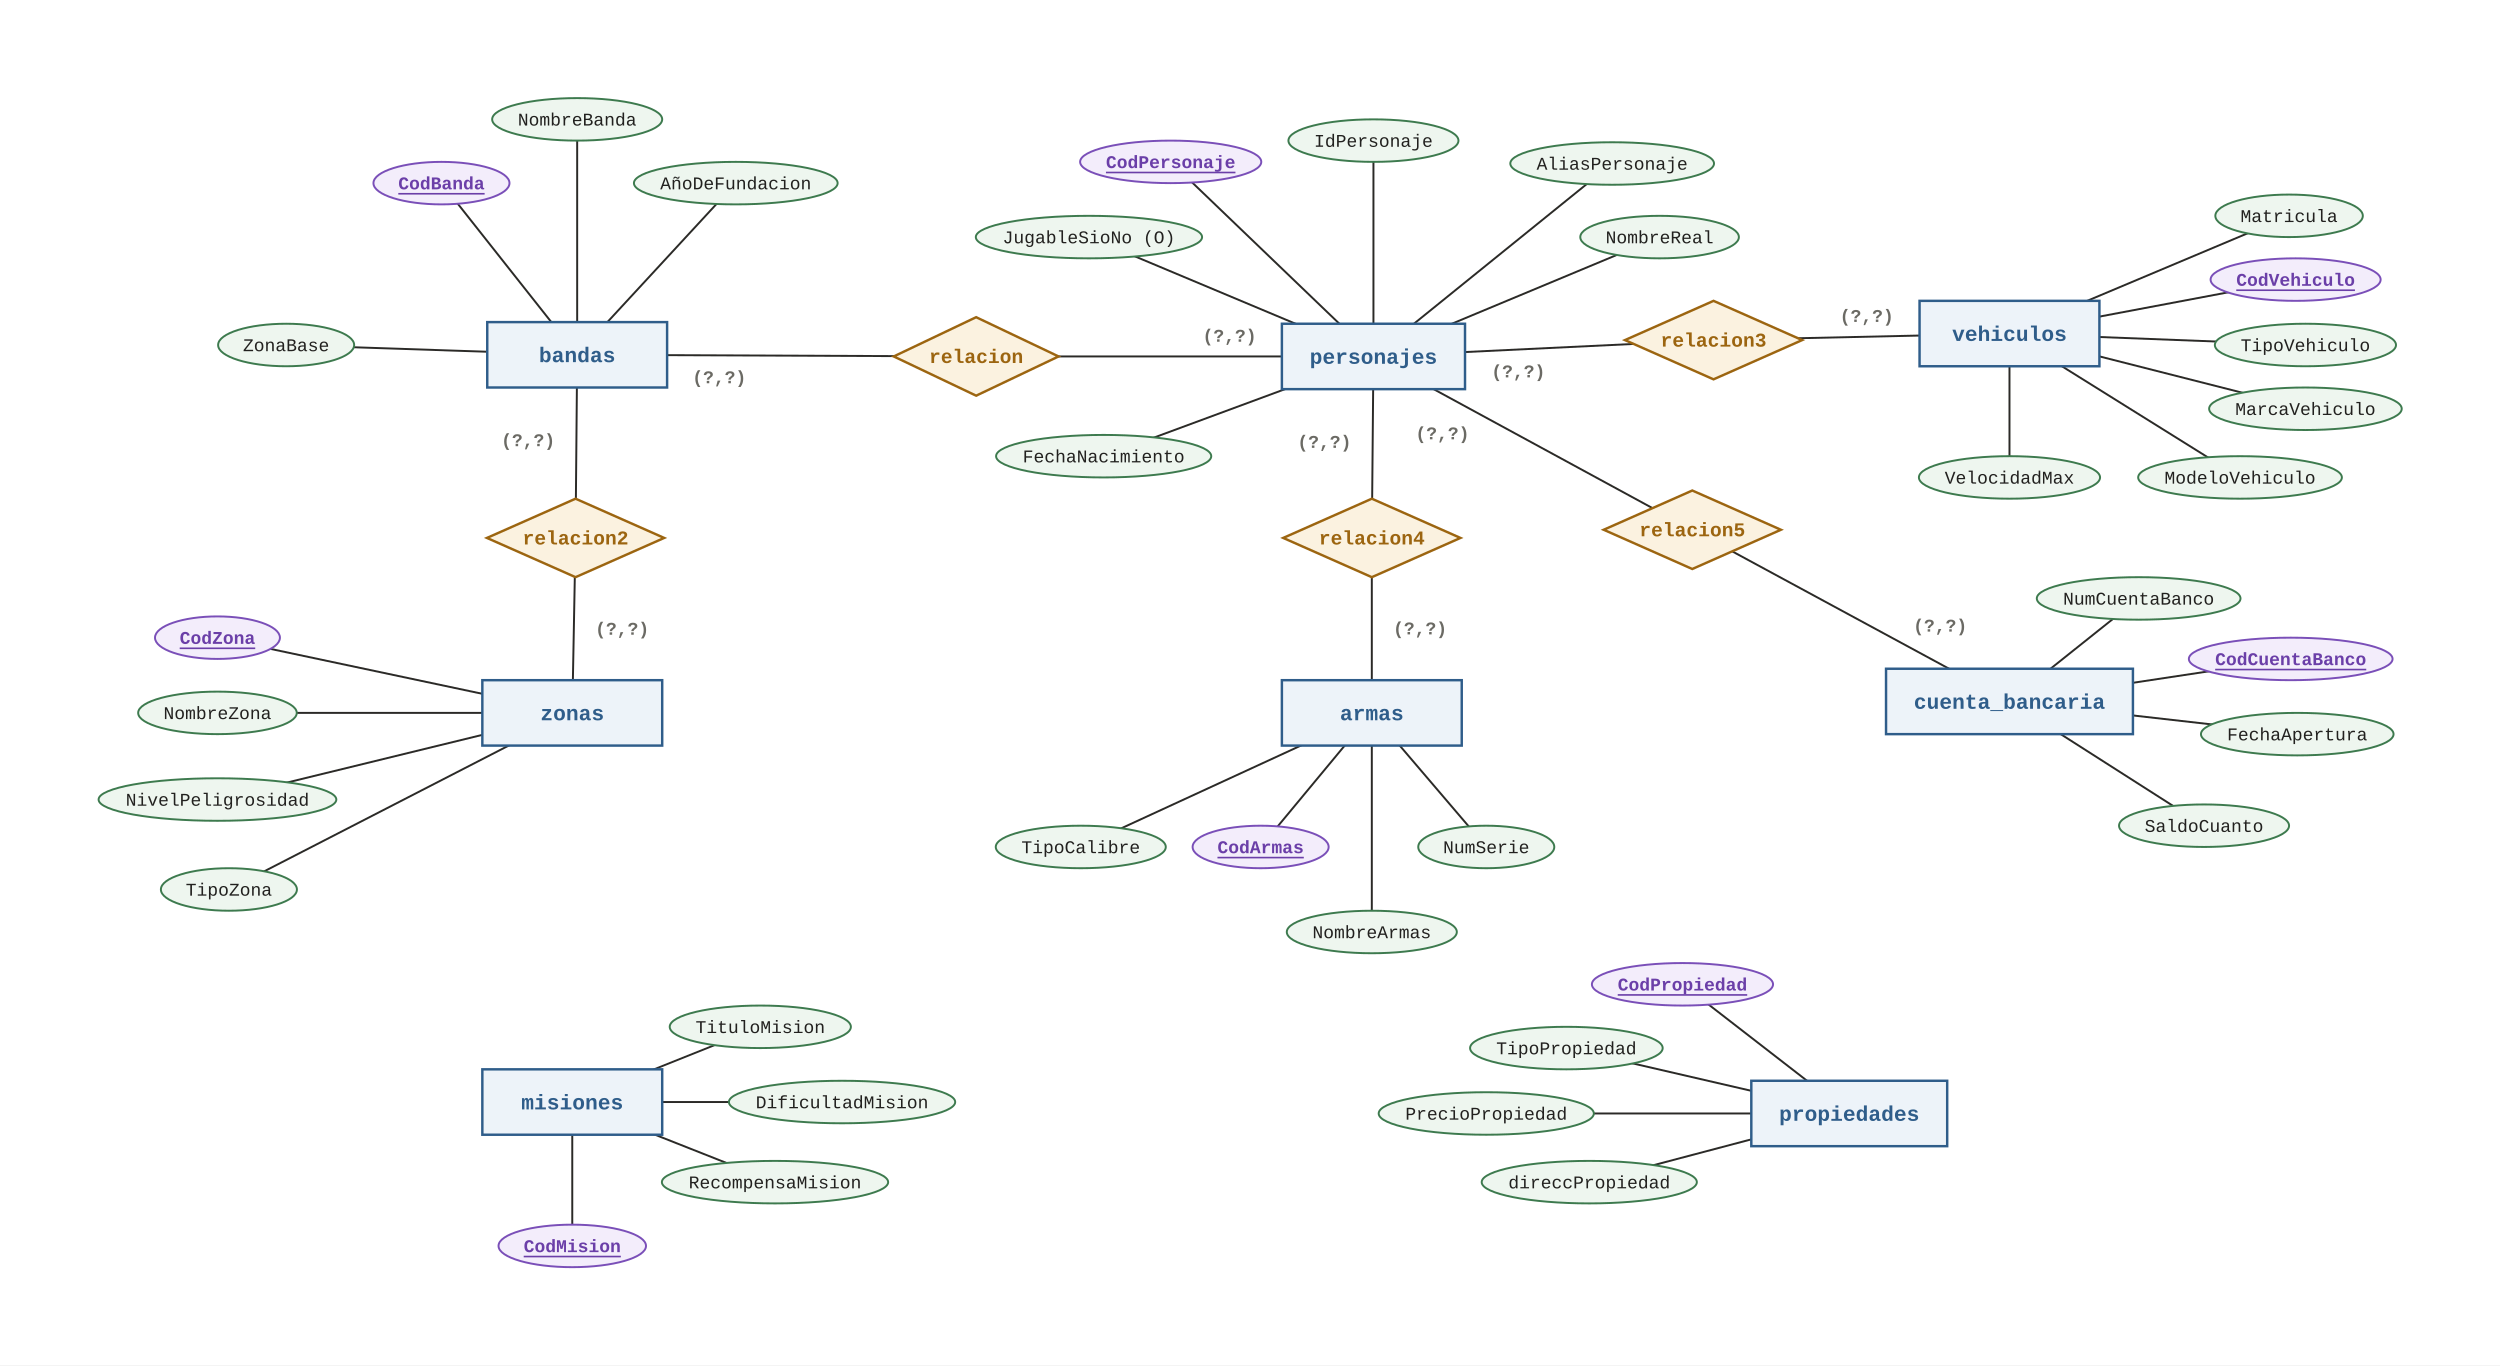
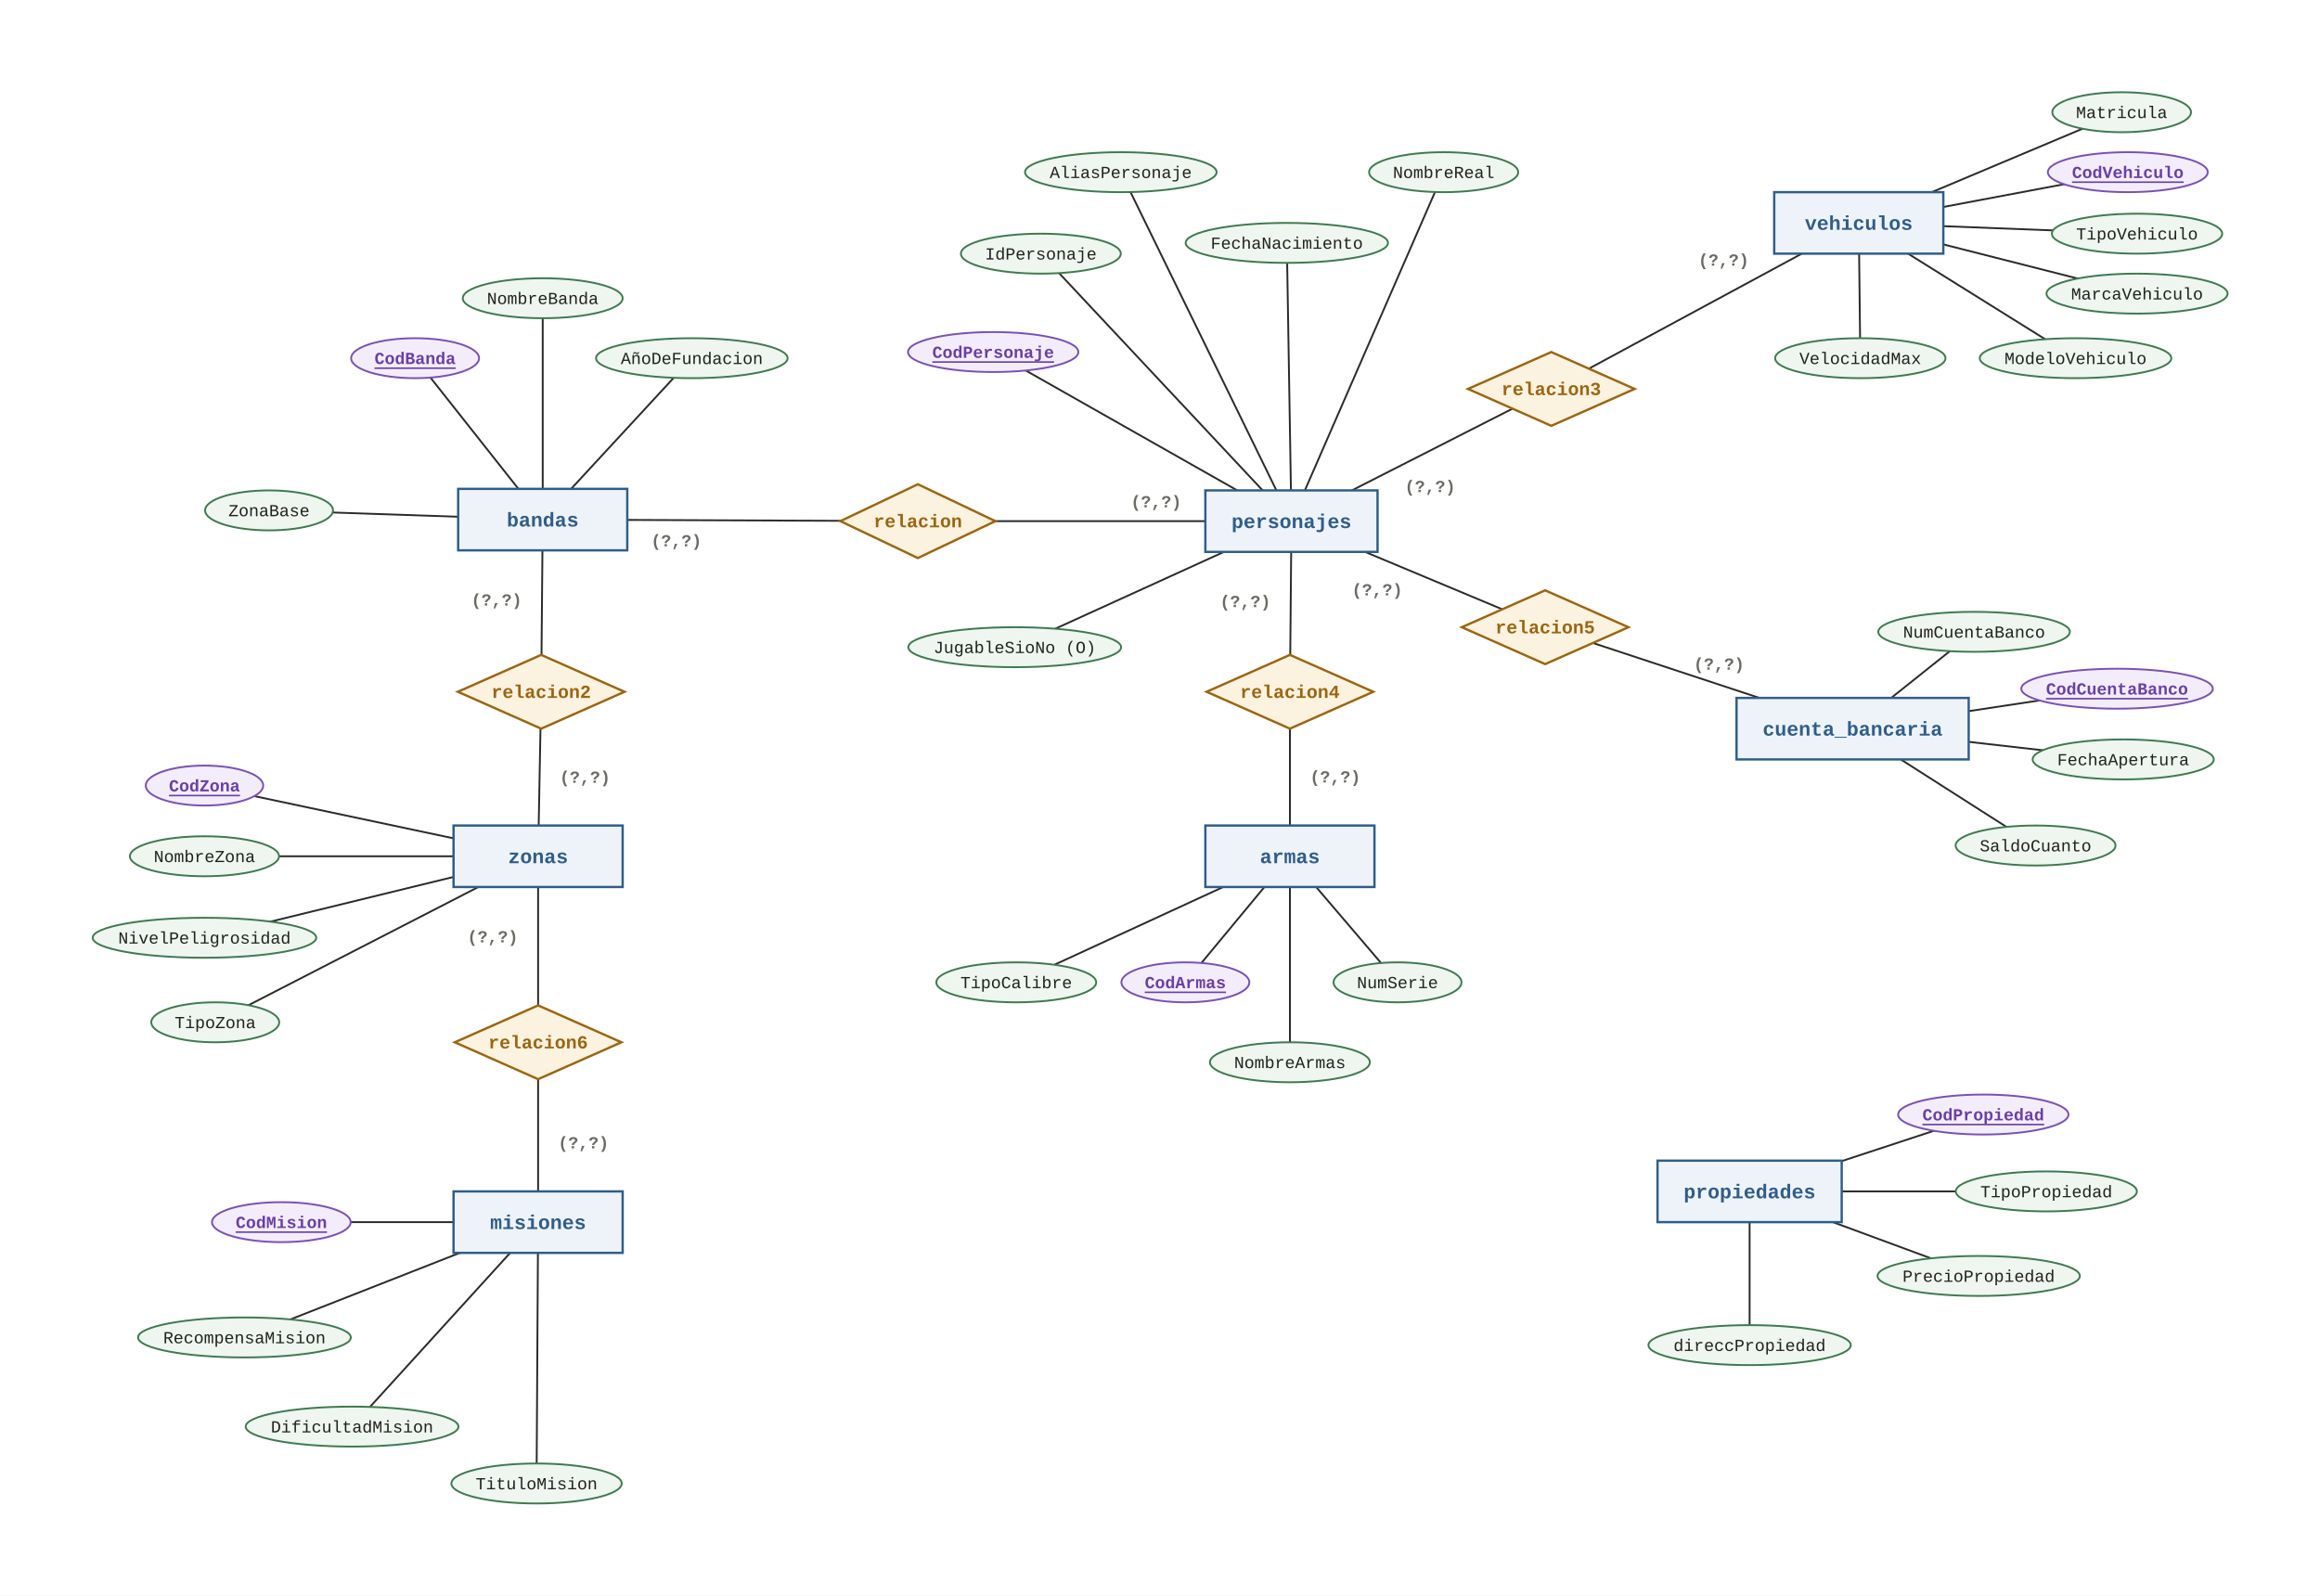
- <svg xmlns="http://www.w3.org/2000/svg" viewBox="1673 1562 1529 835" width="1529" height="835">
+ <svg xmlns="http://www.w3.org/2000/svg" viewBox="1673 1441 1509 1038" width="1509" height="1038">
  <style>.ln{stroke:#2B2A27;stroke-width:1.2}.mk{stroke:#2B2A27;stroke-width:1.5;fill:none}.mo{fill:#FFFFFF;stroke:#2B2A27;stroke-width:1.5}
.ent{fill:#EDF3F9;stroke:#2F5D8A;stroke-width:1.5}.dia{fill:#FBF2E0;stroke:#9C6510;stroke-width:1.5}.att{fill:#EEF6EF;stroke:#3D7A4E;stroke-width:1.2}.att.key{fill:#F3EDFB;stroke:#7A4FB8}.att.dr{stroke-dasharray:4 3}
.ent.in,.dia.in{fill:none}.dup{stroke:#C0362C;stroke-width:2.4}
.tx{fill:#22211F;font:11px Consolas,'JetBrains Mono','Courier New',monospace}.txk{fill:#6B3FA8;font-weight:600}.tb{font:600 13px Consolas,'JetBrains Mono','Courier New',monospace;fill:#2F5D8A}.tr{font:600 12px Consolas,'JetBrains Mono','Courier New',monospace;fill:#9C6510}.tt{font:600 10px Consolas,'JetBrains Mono','Courier New',monospace;fill:#6B6A64}
.ul{stroke:#6B3FA8;stroke-width:1}.ul.p{stroke-dasharray:3 2}.card{font:600 11px Consolas,'JetBrains Mono','Courier New',monospace;fill:#A2441C;paint-order:stroke;stroke:#FFFFFF;stroke-width:4px;stroke-linejoin:round}.cardq{fill:#6B6A64}
.tbox{fill:#FFFFFF;stroke:#A9B2C0;stroke-width:1}.thd{fill:#33557F}.thx{font:600 12.5px Consolas,'JetBrains Mono','Courier New',monospace;fill:#FFFFFF}.cx{font:11.5px Consolas,'JetBrains Mono','Courier New',monospace;fill:#22211F}.cpk{fill:#6B3FA8;font-weight:600}.cfk{fill:#A3304A}.cty{fill:#6B6A64;font-weight:400}.uq{font:600 9px Consolas,'JetBrains Mono','Courier New',monospace;fill:#2A7F8F}
.lk{stroke:#6B6A64;stroke-width:1.4;fill:none}.lk.dash{stroke-dasharray:6 4}.lkm{stroke:#6B6A64;stroke-width:1.5;fill:none}.lko{fill:#FFFFFF;stroke:#6B6A64;stroke-width:1.5}
.ipk{fill:#8E5FD0}.ifk{fill:#B4364E}.icol{fill:#2A7F8F}.inul{fill:none;stroke:#2A7F8F;stroke-width:1.3}
.rbox{fill:#FFFFFF;stroke:#22211F;stroke-width:1.1}.rnm{font:600 12.5px Consolas,'JetBrains Mono','Courier New',monospace;fill:#2F5D8A}.rcol{font:12px Consolas,'JetBrains Mono','Courier New',monospace;fill:#22211F}.rpk{font-weight:700;fill:#6B3FA8}.rfk{fill:#A3304A}.rul{stroke:#6B3FA8;stroke-width:1.1}
.rtag{font:600 9.5px Consolas,'JetBrains Mono','Courier New',monospace;fill:#6B6A64}.rarr{fill:none;stroke:#B4364E;stroke-width:1.1}.rhead{fill:#B4364E}
.ent.hd,.dia.hd{fill:none}.ktag{font:700 9px Consolas,'JetBrains Mono','Courier New',monospace;fill:#6B6A64}.rlab{fill:#FFFFFF;stroke:none;opacity:.92}.dia.assoc{stroke-dasharray:5 3}.ln.lid{stroke-width:2.2}.isal{fill:#9C6510}.skt{fill:#2F5D8A}
.thx.dup{fill:#FFC2BD}.cx.dup,.rnm.dup,.rcol.dup{fill:#C0362C;text-decoration:underline}
.note{stroke-width:1.2}.note-fold{stroke-width:1.2}.nc-y{fill:#FFF4C2;stroke:#D2AE36}.nc-b{fill:#DDEBFA;stroke:#7AA3D6}.nc-g{fill:#DFF2E1;stroke:#7DBB87}.nc-p{fill:#FBE1EC;stroke:#D98AAE}.note-fold{filter:brightness(.93)}.note-tx{font:12px 'Segoe UI',Arial,sans-serif;fill:#2B2A27}</style>
-   <rect x="1673" y="1562" width="1529" height="835" fill="#ffffff" />
+   <rect x="1673" y="1441" width="1509" height="1038" fill="#ffffff" />
  <line x1="2023" y1="1998" x2="1806" y2="1952" class="ln" />
  <line x1="2023" y1="1998" x2="1806" y2="1998" class="ln" />
  <line x1="2023" y1="1998" x2="1813" y2="2106" class="ln" />
  <line x1="2023" y1="1998" x2="1806" y2="2051" class="ln" />
-   <line x1="2513" y1="1780" x2="2513" y2="1648" class="ln" />
-   <line x1="2513" y1="1780" x2="2659" y2="1662" class="ln" />
-   <line x1="2513" y1="1780" x2="2688" y2="1707" class="ln" />
-   <line x1="2513" y1="1780" x2="2348" y2="1841" class="ln" />
-   <line x1="2513" y1="1780" x2="2339" y2="1707" class="ln" />
+   <line x1="2513" y1="1780" x2="2350" y2="1606" class="ln" />
+   <line x1="2513" y1="1780" x2="2402" y2="1553" class="ln" />
+   <line x1="2513" y1="1780" x2="2612" y2="1553" class="ln" />
+   <line x1="2513" y1="1780" x2="2510" y2="1599" class="ln" />
+   <line x1="2513" y1="1780" x2="2333" y2="1862" class="ln" />
  <line x1="2026" y1="1779" x2="1943" y2="1674" class="ln" />
  <line x1="2026" y1="1779" x2="2026" y2="1635" class="ln" />
  <line x1="2026" y1="1779" x2="2123" y2="1674" class="ln" />
  <line x1="2026" y1="1779" x2="1848" y2="1773" class="ln" />
-   <line x1="2902" y1="1766" x2="3073" y2="1694" class="ln" />
-   <line x1="2902" y1="1766" x2="3077" y2="1733" class="ln" />
-   <line x1="2513" y1="1780" x2="2389" y2="1661" class="ln" />
-   <line x1="2902" y1="1766" x2="3083" y2="1812" class="ln" />
-   <line x1="2902" y1="1766" x2="3043" y2="1854" class="ln" />
-   <line x1="2902" y1="1766" x2="3083" y2="1773" class="ln" />
+   <line x1="2882" y1="1586" x2="3053" y2="1514" class="ln" />
+   <line x1="2882" y1="1586" x2="3057" y2="1553" class="ln" />
+   <line x1="2513" y1="1780" x2="2319" y2="1670" class="ln" />
+   <line x1="2882" y1="1586" x2="3063" y2="1632" class="ln" />
+   <line x1="2882" y1="1586" x2="3023" y2="1674" class="ln" />
+   <line x1="2882" y1="1586" x2="3063" y2="1593" class="ln" />
  <line x1="2512" y1="1998" x2="2582" y2="2080" class="ln" />
  <line x1="2512" y1="1998" x2="2512" y2="2132" class="ln" />
  <line x1="2512" y1="1998" x2="2334" y2="2080" class="ln" />
  <line x1="2512" y1="1998" x2="2444" y2="2080" class="ln" />
-   <line x1="2902" y1="1991" x2="2981" y2="1928" class="ln" />
-   <line x1="2902" y1="1991" x2="3074" y2="1965" class="ln" />
-   <line x1="2902" y1="1991" x2="3078" y2="2011" class="ln" />
-   <line x1="2902" y1="1991" x2="3021" y2="2067" class="ln" />
-   <line x1="2023" y1="2236" x2="2023" y2="2324" class="ln" />
-   <line x1="2023" y1="2236" x2="2138" y2="2190" class="ln" />
-   <line x1="2023" y1="2236" x2="2188" y2="2236" class="ln" />
-   <line x1="2023" y1="2236" x2="2147" y2="2285" class="ln" />
-   <line x1="2804" y1="2243" x2="2702" y2="2164" class="ln" />
-   <line x1="2804" y1="2243" x2="2631" y2="2203" class="ln" />
-   <line x1="2804" y1="2243" x2="2645" y2="2285" class="ln" />
-   <line x1="2804" y1="2243" x2="2582" y2="2243" class="ln" />
-   <line x1="2902" y1="1766" x2="2902" y2="1854" class="ln" />
+   <line x1="2878" y1="1915" x2="2957" y2="1852" class="ln" />
+   <line x1="2878" y1="1915" x2="3050" y2="1889" class="ln" />
+   <line x1="2878" y1="1915" x2="3054" y2="1935" class="ln" />
+   <line x1="2878" y1="1915" x2="2997" y2="1991" class="ln" />
+   <line x1="2023" y1="2236" x2="1856" y2="2236" class="ln" />
+   <line x1="2023" y1="2236" x2="2022" y2="2406" class="ln" />
+   <line x1="2023" y1="2236" x2="1902" y2="2369" class="ln" />
+   <line x1="2023" y1="2236" x2="1832" y2="2311" class="ln" />
+   <line x1="2811" y1="2216" x2="2963" y2="2166" class="ln" />
+   <line x1="2811" y1="2216" x2="3004" y2="2216" class="ln" />
+   <line x1="2811" y1="2216" x2="2811" y2="2316" class="ln" />
+   <line x1="2811" y1="2216" x2="2960" y2="2271" class="ln" />
+   <line x1="2882" y1="1586" x2="2883" y2="1674" class="ln" />
  <line x1="2270" y1="1780" x2="2513" y2="1780" class="ln" />
  <line x1="2270" y1="1780" x2="2026" y2="1779" class="ln" />
  <line x1="2025" y1="1891" x2="2023" y2="1998" class="ln" />
  <line x1="2025" y1="1891" x2="2026" y2="1779" class="ln" />
-   <line x1="2721" y1="1770" x2="2513" y2="1780" class="ln" />
-   <line x1="2721" y1="1770" x2="2902" y2="1766" class="ln" />
+   <line x1="2682" y1="1694" x2="2513" y2="1780" class="ln" />
+   <line x1="2682" y1="1694" x2="2882" y2="1586" class="ln" />
  <line x1="2512" y1="1891" x2="2513" y2="1780" class="ln" />
  <line x1="2512" y1="1891" x2="2512" y2="1998" class="ln" />
-   <line x1="2708" y1="1886" x2="2513" y2="1780" class="ln" />
-   <line x1="2708" y1="1886" x2="2902" y2="1991" class="ln" />
+   <line x1="2678" y1="1849" x2="2513" y2="1780" class="ln" />
+   <line x1="2678" y1="1849" x2="2878" y2="1915" class="ln" />
+   <line x1="2023" y1="2119" x2="2023" y2="2236" class="ln" />
+   <line x1="2023" y1="2119" x2="2023" y2="1998" class="ln" />
  <g class="node" data-id="nmwmhqvag3xdsrz">
    <rect x="1968" y="1978" width="110" height="40" class="ent" />
    <text x="2023" y="2002.5" text-anchor="middle" class="tb">zonas</text>
  </g>
  <g class="node" data-id="nmwmhrrtz46f440">
    <ellipse cx="1806" cy="1952" rx="38.2" ry="13" class="att key" />
    <text x="1806" y="1955.8" text-anchor="middle" class="tx txk">CodZona</text>
    <line x1="1782.9" y1="1958.5" x2="1829.1" y2="1958.5" class="ul" />
  </g>
  <g class="node" data-id="nmwmhs1pz4838rc">
    <ellipse cx="1806" cy="1998" rx="48.5" ry="13" class="att" />
    <text x="1806" y="2001.8" text-anchor="middle" class="tx">NombreZona</text>
  </g>
  <g class="node" data-id="nmwmhse6k4avtgo">
    <ellipse cx="1813" cy="2106" rx="41.6" ry="13" class="att" />
    <text x="1813" y="2109.8" text-anchor="middle" class="tx">TipoZona</text>
  </g>
  <g class="node" data-id="nmwmhsl8x4cs0xw">
    <ellipse cx="1806" cy="2051" rx="72.7" ry="13" class="att" />
    <text x="1806" y="2054.8" text-anchor="middle" class="tx">NivelPeligrosidad</text>
  </g>
  <g class="node" data-id="nmwmhtg534eof8d">
    <rect x="2457" y="1760" width="112" height="40" class="ent" />
    <text x="2513" y="1784.5" text-anchor="middle" class="tb">personajes</text>
  </g>
  <g class="node" data-id="nmwmhtvoe4fcd3s">
-     <ellipse cx="2513" cy="1648" rx="52" ry="13" class="att" />
-     <text x="2513" y="1651.8" text-anchor="middle" class="tx">IdPersonaje</text>
+     <ellipse cx="2350" cy="1606" rx="52" ry="13" class="att" />
+     <text x="2350" y="1609.8" text-anchor="middle" class="tx">IdPersonaje</text>
  </g>
  <g class="node" data-id="nmwmhtzp54hasp6">
-     <ellipse cx="2659" cy="1662" rx="62.3" ry="13" class="att" />
-     <text x="2659" y="1665.8" text-anchor="middle" class="tx">AliasPersonaje</text>
+     <ellipse cx="2402" cy="1553" rx="62.3" ry="13" class="att" />
+     <text x="2402" y="1556.8" text-anchor="middle" class="tx">AliasPersonaje</text>
  </g>
  <g class="node" data-id="nmwmhu9s44jnxp9">
-     <ellipse cx="2688" cy="1707" rx="48.5" ry="13" class="att" />
-     <text x="2688" y="1710.8" text-anchor="middle" class="tx">NombreReal</text>
+     <ellipse cx="2612" cy="1553" rx="48.5" ry="13" class="att" />
+     <text x="2612" y="1556.8" text-anchor="middle" class="tx">NombreReal</text>
  </g>
  <g class="node" data-id="nmwmhvhij4l5lyf">
-     <ellipse cx="2348" cy="1841" rx="65.8" ry="13" class="att" />
-     <text x="2348" y="1844.8" text-anchor="middle" class="tx">FechaNacimiento</text>
+     <ellipse cx="2510" cy="1599" rx="65.8" ry="13" class="att" />
+     <text x="2510" y="1602.8" text-anchor="middle" class="tx">FechaNacimiento</text>
  </g>
  <g class="node" data-id="nmwmhw2st4nqzpn">
-     <ellipse cx="2339" cy="1707" rx="69.2" ry="13" class="att" />
-     <text x="2339" y="1710.8" text-anchor="middle" class="tx">JugableSioNo (O)</text>
+     <ellipse cx="2333" cy="1862" rx="69.2" ry="13" class="att" />
+     <text x="2333" y="1865.8" text-anchor="middle" class="tx">JugableSioNo (O)</text>
  </g>
  <g class="node" data-id="nmwmhxjzb4pf9rv">
    <rect x="1971" y="1759" width="110" height="40" class="ent" />
    <text x="2026" y="1783.5" text-anchor="middle" class="tb">bandas</text>
  </g>
  <g class="node" data-id="nmwmhxsy74qo5d7">
    <ellipse cx="1943" cy="1674" rx="41.6" ry="13" class="att key" />
    <text x="1943" y="1677.8" text-anchor="middle" class="tx txk">CodBanda</text>
    <line x1="1916.6" y1="1680.5" x2="1969.4" y2="1680.5" class="ul" />
  </g>
  <g class="node" data-id="nmwmhy7ny4s7mmz">
    <ellipse cx="2026" cy="1635" rx="52" ry="13" class="att" />
    <text x="2026" y="1638.8" text-anchor="middle" class="tx">NombreBanda</text>
  </g>
  <g class="node" data-id="nmwmhzwdd4umxmz">
    <ellipse cx="2123" cy="1674" rx="62.3" ry="13" class="att" />
    <text x="2123" y="1677.8" text-anchor="middle" class="tx">AñoDeFundacion</text>
  </g>
  <g class="node" data-id="nmwmi0gy84w97ze">
    <ellipse cx="1848" cy="1773" rx="41.6" ry="13" class="att" />
    <text x="1848" y="1776.8" text-anchor="middle" class="tx">ZonaBase</text>
  </g>
  <g class="node" data-id="nmwmi2cq74yrbnu">
-     <rect x="2847" y="1746" width="110" height="40" class="ent" />
-     <text x="2902" y="1770.5" text-anchor="middle" class="tb">vehiculos</text>
+     <rect x="2827" y="1566" width="110" height="40" class="ent" />
+     <text x="2882" y="1590.5" text-anchor="middle" class="tb">vehiculos</text>
  </g>
  <g class="node" data-id="nmwmi2nv34ztt1i">
-     <ellipse cx="3073" cy="1694" rx="45.1" ry="13" class="att" />
-     <text x="3073" y="1697.8" text-anchor="middle" class="tx">Matricula</text>
+     <ellipse cx="3053" cy="1514" rx="45.1" ry="13" class="att" />
+     <text x="3053" y="1517.8" text-anchor="middle" class="tx">Matricula</text>
  </g>
  <g class="node" data-id="nmwmi3kmf51jxje">
-     <ellipse cx="3077" cy="1733" rx="52" ry="13" class="att key" />
-     <text x="3077" y="1736.8" text-anchor="middle" class="tx txk">CodVehiculo</text>
-     <line x1="3040.7" y1="1739.5" x2="3113.3" y2="1739.5" class="ul" />
+     <ellipse cx="3057" cy="1553" rx="52" ry="13" class="att key" />
+     <text x="3057" y="1556.8" text-anchor="middle" class="tx txk">CodVehiculo</text>
+     <line x1="3020.7" y1="1559.5" x2="3093.3" y2="1559.5" class="ul" />
  </g>
  <g class="node" data-id="nmwmi402d53smqh">
-     <ellipse cx="2389" cy="1661" rx="55.4" ry="13" class="att key" />
-     <text x="2389" y="1664.8" text-anchor="middle" class="tx txk">CodPersonaje</text>
-     <line x1="2349.4" y1="1667.5" x2="2428.6" y2="1667.5" class="ul" />
+     <ellipse cx="2319" cy="1670" rx="55.4" ry="13" class="att key" />
+     <text x="2319" y="1673.8" text-anchor="middle" class="tx txk">CodPersonaje</text>
+     <line x1="2279.4" y1="1676.5" x2="2358.6" y2="1676.5" class="ul" />
  </g>
  <g class="node" data-id="nmwmi4m2t551h8a">
-     <ellipse cx="3083" cy="1812" rx="58.9" ry="13" class="att" />
-     <text x="3083" y="1815.8" text-anchor="middle" class="tx">MarcaVehiculo</text>
+     <ellipse cx="3063" cy="1632" rx="58.9" ry="13" class="att" />
+     <text x="3063" y="1635.8" text-anchor="middle" class="tx">MarcaVehiculo</text>
  </g>
  <g class="node" data-id="nmwmi5d3357tlys">
-     <ellipse cx="3043" cy="1854" rx="62.3" ry="13" class="att" />
-     <text x="3043" y="1857.8" text-anchor="middle" class="tx">ModeloVehiculo</text>
+     <ellipse cx="3023" cy="1674" rx="62.3" ry="13" class="att" />
+     <text x="3023" y="1677.8" text-anchor="middle" class="tx">ModeloVehiculo</text>
  </g>
  <g class="node" data-id="nmwmi6y4t590tg7">
-     <ellipse cx="3083" cy="1773" rx="55.4" ry="13" class="att" />
-     <text x="3083" y="1776.8" text-anchor="middle" class="tx">TipoVehiculo</text>
+     <ellipse cx="3063" cy="1593" rx="55.4" ry="13" class="att" />
+     <text x="3063" y="1596.8" text-anchor="middle" class="tx">TipoVehiculo</text>
  </g>
  <g class="node" data-id="nmwmia2g75bo3id">
    <rect x="2457" y="1978" width="110" height="40" class="ent" />
    <text x="2512" y="2002.5" text-anchor="middle" class="tb">armas</text>
  </g>
  <g class="node" data-id="nmwmia8na5ce6x1">
    <ellipse cx="2582" cy="2080" rx="41.6" ry="13" class="att" />
    <text x="2582" y="2083.8" text-anchor="middle" class="tx">NumSerie</text>
  </g>
  <g class="node" data-id="nmwmiasoj5eu1sq">
    <ellipse cx="2512" cy="2132" rx="52" ry="13" class="att" />
    <text x="2512" y="2135.8" text-anchor="middle" class="tx">NombreArmas</text>
  </g>
  <g class="node" data-id="nmwmic04b5gq8px">
    <ellipse cx="2334" cy="2080" rx="52" ry="13" class="att" />
    <text x="2334" y="2083.8" text-anchor="middle" class="tx">TipoCalibre</text>
  </g>
  <g class="node" data-id="nmwmie3675k2tdn">
    <ellipse cx="2444" cy="2080" rx="41.6" ry="13" class="att key" />
    <text x="2444" y="2083.8" text-anchor="middle" class="tx txk">CodArmas</text>
    <line x1="2417.6" y1="2086.5" x2="2470.4" y2="2086.5" class="ul" />
  </g>
  <g class="node" data-id="nmwmieuhb5myfep">
-     <rect x="2826.5" y="1971" width="151" height="40" class="ent" />
-     <text x="2902" y="1995.5" text-anchor="middle" class="tb">cuenta_bancaria</text>
+     <rect x="2802.5" y="1895" width="151" height="40" class="ent" />
+     <text x="2878" y="1919.5" text-anchor="middle" class="tb">cuenta_bancaria</text>
  </g>
  <g class="node" data-id="nmwmifxlj5nexyy">
-     <ellipse cx="2981" cy="1928" rx="62.3" ry="13" class="att" />
-     <text x="2981" y="1931.8" text-anchor="middle" class="tx">NumCuentaBanco</text>
+     <ellipse cx="2957" cy="1852" rx="62.3" ry="13" class="att" />
+     <text x="2957" y="1855.8" text-anchor="middle" class="tx">NumCuentaBanco</text>
  </g>
  <g class="node" data-id="nmwmih6ur5pqn8f">
-     <ellipse cx="3074" cy="1965" rx="62.3" ry="13" class="att key" />
-     <text x="3074" y="1968.8" text-anchor="middle" class="tx txk">CodCuentaBanco</text>
-     <line x1="3027.8" y1="1971.5" x2="3120.2" y2="1971.5" class="ul" />
+     <ellipse cx="3050" cy="1889" rx="62.3" ry="13" class="att key" />
+     <text x="3050" y="1892.8" text-anchor="middle" class="tx txk">CodCuentaBanco</text>
+     <line x1="3003.8" y1="1895.5" x2="3096.2" y2="1895.5" class="ul" />
  </g>
  <g class="node" data-id="nmwmih70n5rkz42">
-     <ellipse cx="3078" cy="2011" rx="58.9" ry="13" class="att" />
-     <text x="3078" y="2014.8" text-anchor="middle" class="tx">FechaApertura</text>
+     <ellipse cx="3054" cy="1935" rx="58.9" ry="13" class="att" />
+     <text x="3054" y="1938.8" text-anchor="middle" class="tx">FechaApertura</text>
  </g>
  <g class="node" data-id="nmwmilzss5tyocj">
-     <ellipse cx="3021" cy="2067" rx="52" ry="13" class="att" />
-     <text x="3021" y="2070.8" text-anchor="middle" class="tx">SaldoCuanto</text>
+     <ellipse cx="2997" cy="1991" rx="52" ry="13" class="att" />
+     <text x="2997" y="1994.8" text-anchor="middle" class="tx">SaldoCuanto</text>
  </g>
  <g class="node" data-id="nmwmio5i75v8jmj">
    <rect x="1968" y="2216" width="110" height="40" class="ent" />
    <text x="2023" y="2240.5" text-anchor="middle" class="tb">misiones</text>
  </g>
  <g class="node" data-id="nmwmiow465w8po8">
-     <ellipse cx="2023" cy="2324" rx="45.1" ry="13" class="att key" />
-     <text x="2023" y="2327.8" text-anchor="middle" class="tx txk">CodMision</text>
-     <line x1="1993.3" y1="2330.5" x2="2052.7" y2="2330.5" class="ul" />
+     <ellipse cx="1856" cy="2236" rx="45.1" ry="13" class="att key" />
+     <text x="1856" y="2239.8" text-anchor="middle" class="tx txk">CodMision</text>
+     <line x1="1826.3" y1="2242.5" x2="1885.7" y2="2242.5" class="ul" />
  </g>
  <g class="node" data-id="nmwmir5ci5yhlv1">
-     <ellipse cx="2138" cy="2190" rx="55.4" ry="13" class="att" />
-     <text x="2138" y="2193.8" text-anchor="middle" class="tx">TituloMision</text>
+     <ellipse cx="2022" cy="2406" rx="55.4" ry="13" class="att" />
+     <text x="2022" y="2409.8" text-anchor="middle" class="tx">TituloMision</text>
  </g>
  <g class="node" data-id="nmwmirrxe60nf3k">
-     <ellipse cx="2188" cy="2236" rx="69.2" ry="13" class="att" />
-     <text x="2188" y="2239.8" text-anchor="middle" class="tx">DificultadMision</text>
+     <ellipse cx="1902" cy="2369" rx="69.2" ry="13" class="att" />
+     <text x="1902" y="2372.8" text-anchor="middle" class="tx">DificultadMision</text>
  </g>
  <g class="node" data-id="nmwmisx1w62qcp3">
-     <ellipse cx="2147" cy="2285" rx="69.2" ry="13" class="att" />
-     <text x="2147" y="2288.8" text-anchor="middle" class="tx">RecompensaMision</text>
+     <ellipse cx="1832" cy="2311" rx="69.2" ry="13" class="att" />
+     <text x="1832" y="2314.8" text-anchor="middle" class="tx">RecompensaMision</text>
  </g>
  <g class="node" data-id="nmwmiwxrr6474jo">
-     <rect x="2744.1" y="2223" width="119.8" height="40" class="ent" />
-     <text x="2804" y="2247.5" text-anchor="middle" class="tb">propiedades</text>
+     <rect x="2751.1" y="2196" width="119.8" height="40" class="ent" />
+     <text x="2811" y="2220.5" text-anchor="middle" class="tb">propiedades</text>
  </g>
  <g class="node" data-id="nmwmj46ri65fsi7">
-     <ellipse cx="2702" cy="2164" rx="55.4" ry="13" class="att key" />
-     <text x="2702" y="2167.8" text-anchor="middle" class="tx txk">CodPropiedad</text>
-     <line x1="2662.4" y1="2170.5" x2="2741.6" y2="2170.5" class="ul" />
+     <ellipse cx="2963" cy="2166" rx="55.4" ry="13" class="att key" />
+     <text x="2963" y="2169.8" text-anchor="middle" class="tx txk">CodPropiedad</text>
+     <line x1="2923.4" y1="2172.5" x2="3002.6" y2="2172.5" class="ul" />
  </g>
  <g class="node" data-id="nmwmj4fdq67bwgb">
-     <ellipse cx="2631" cy="2203" rx="58.9" ry="13" class="att" />
-     <text x="2631" y="2206.8" text-anchor="middle" class="tx">TipoPropiedad</text>
+     <ellipse cx="3004" cy="2216" rx="58.9" ry="13" class="att" />
+     <text x="3004" y="2219.8" text-anchor="middle" class="tx">TipoPropiedad</text>
  </g>
  <g class="node" data-id="nmwmj5cyw692ayh">
-     <ellipse cx="2645" cy="2285" rx="65.8" ry="13" class="att" />
-     <text x="2645" y="2288.8" text-anchor="middle" class="tx">direccPropiedad</text>
+     <ellipse cx="2811" cy="2316" rx="65.8" ry="13" class="att" />
+     <text x="2811" y="2319.8" text-anchor="middle" class="tx">direccPropiedad</text>
  </g>
  <g class="node" data-id="nmwmj8ovs6bwnpc">
-     <ellipse cx="2582" cy="2243" rx="65.8" ry="13" class="att" />
-     <text x="2582" y="2246.8" text-anchor="middle" class="tx">PrecioPropiedad</text>
+     <ellipse cx="2960" cy="2271" rx="65.8" ry="13" class="att" />
+     <text x="2960" y="2274.8" text-anchor="middle" class="tx">PrecioPropiedad</text>
  </g>
  <g class="node" data-id="nmwmjht0x6dnj06">
-     <ellipse cx="2902" cy="1854" rx="55.4" ry="13" class="att" />
-     <text x="2902" y="1857.8" text-anchor="middle" class="tx">VelocidadMax</text>
+     <ellipse cx="2883" cy="1674" rx="55.4" ry="13" class="att" />
+     <text x="2883" y="1677.8" text-anchor="middle" class="tx">VelocidadMax</text>
  </g>
  <g class="node" data-id="nmwmjmfhi6frj9i">
    <polygon points="2270,1756 2320.4,1780 2270,1804 2219.6,1780" class="dia" />
    <text x="2270" y="1784" text-anchor="middle" class="tr">relacion</text>
  </g>
  <g class="node" data-id="nmwmjmt126iqzcu">
    <polygon points="2025,1867 2079.2,1891 2025,1915 1970.8,1891" class="dia" />
    <text x="2025" y="1895" text-anchor="middle" class="tr">relacion2</text>
  </g>
  <g class="node" data-id="nmwmjowra6lotfp">
-     <polygon points="2721,1746 2775.2,1770 2721,1794 2666.8,1770" class="dia" />
-     <text x="2721" y="1774" text-anchor="middle" class="tr">relacion3</text>
+     <polygon points="2682,1670 2736.2,1694 2682,1718 2627.8,1694" class="dia" />
+     <text x="2682" y="1698" text-anchor="middle" class="tr">relacion3</text>
  </g>
  <g class="node" data-id="nmwmjrzby6oci5u">
    <polygon points="2512,1867 2566.2,1891 2512,1915 2457.8,1891" class="dia" />
    <text x="2512" y="1895" text-anchor="middle" class="tr">relacion4</text>
  </g>
  <g class="node" data-id="nmwmjtid26r4xvv">
-     <polygon points="2708,1862 2762.2,1886 2708,1910 2653.8,1886" class="dia" />
-     <text x="2708" y="1890" text-anchor="middle" class="tr">relacion5</text>
+     <polygon points="2678,1825 2732.2,1849 2678,1873 2623.8,1849" class="dia" />
+     <text x="2678" y="1853" text-anchor="middle" class="tr">relacion5</text>
+   </g>
+   <g class="node" data-id="nmwmjv7rp6uawza">
+     <polygon points="2023,2095 2077.2,2119 2023,2143 1968.8,2119" class="dia" />
+     <text x="2023" y="2123" text-anchor="middle" class="tr">relacion6</text>
  </g>
  <text x="2425" y="1771" text-anchor="middle" class="card cardq">(?,?)</text>
  <text x="2112.9" y="1796.4" text-anchor="middle" class="card cardq">(?,?)</text>
  <text x="2037" y="1950.2" text-anchor="start" class="card cardq">(?,?)</text>
  <text x="2012.5" y="1834.9" text-anchor="end" class="card cardq">(?,?)</text>
-   <text x="2601.6" y="1792.8" text-anchor="middle" class="card cardq">(?,?)</text>
-   <text x="2814.7" y="1758.9" text-anchor="middle" class="card cardq">(?,?)</text>
+   <text x="2586.7" y="1761.1" text-anchor="start" class="card cardq">(?,?)</text>
+   <text x="2810.6" y="1613.8" text-anchor="end" class="card cardq">(?,?)</text>
  <text x="2499.5" y="1835.9" text-anchor="end" class="card cardq">(?,?)</text>
  <text x="2525" y="1950" text-anchor="start" class="card cardq">(?,?)</text>
-   <text x="2571.7" y="1830.7" text-anchor="end" class="card cardq">(?,?)</text>
-   <text x="2843.1" y="1948.3" text-anchor="start" class="card cardq">(?,?)</text>
+   <text x="2585.3" y="1828.3" text-anchor="end" class="card cardq">(?,?)</text>
+   <text x="2791.1" y="1876.6" text-anchor="middle" class="card cardq">(?,?)</text>
+   <text x="2036" y="2188" text-anchor="start" class="card cardq">(?,?)</text>
+   <text x="2010" y="2054" text-anchor="end" class="card cardq">(?,?)</text>
</svg>
